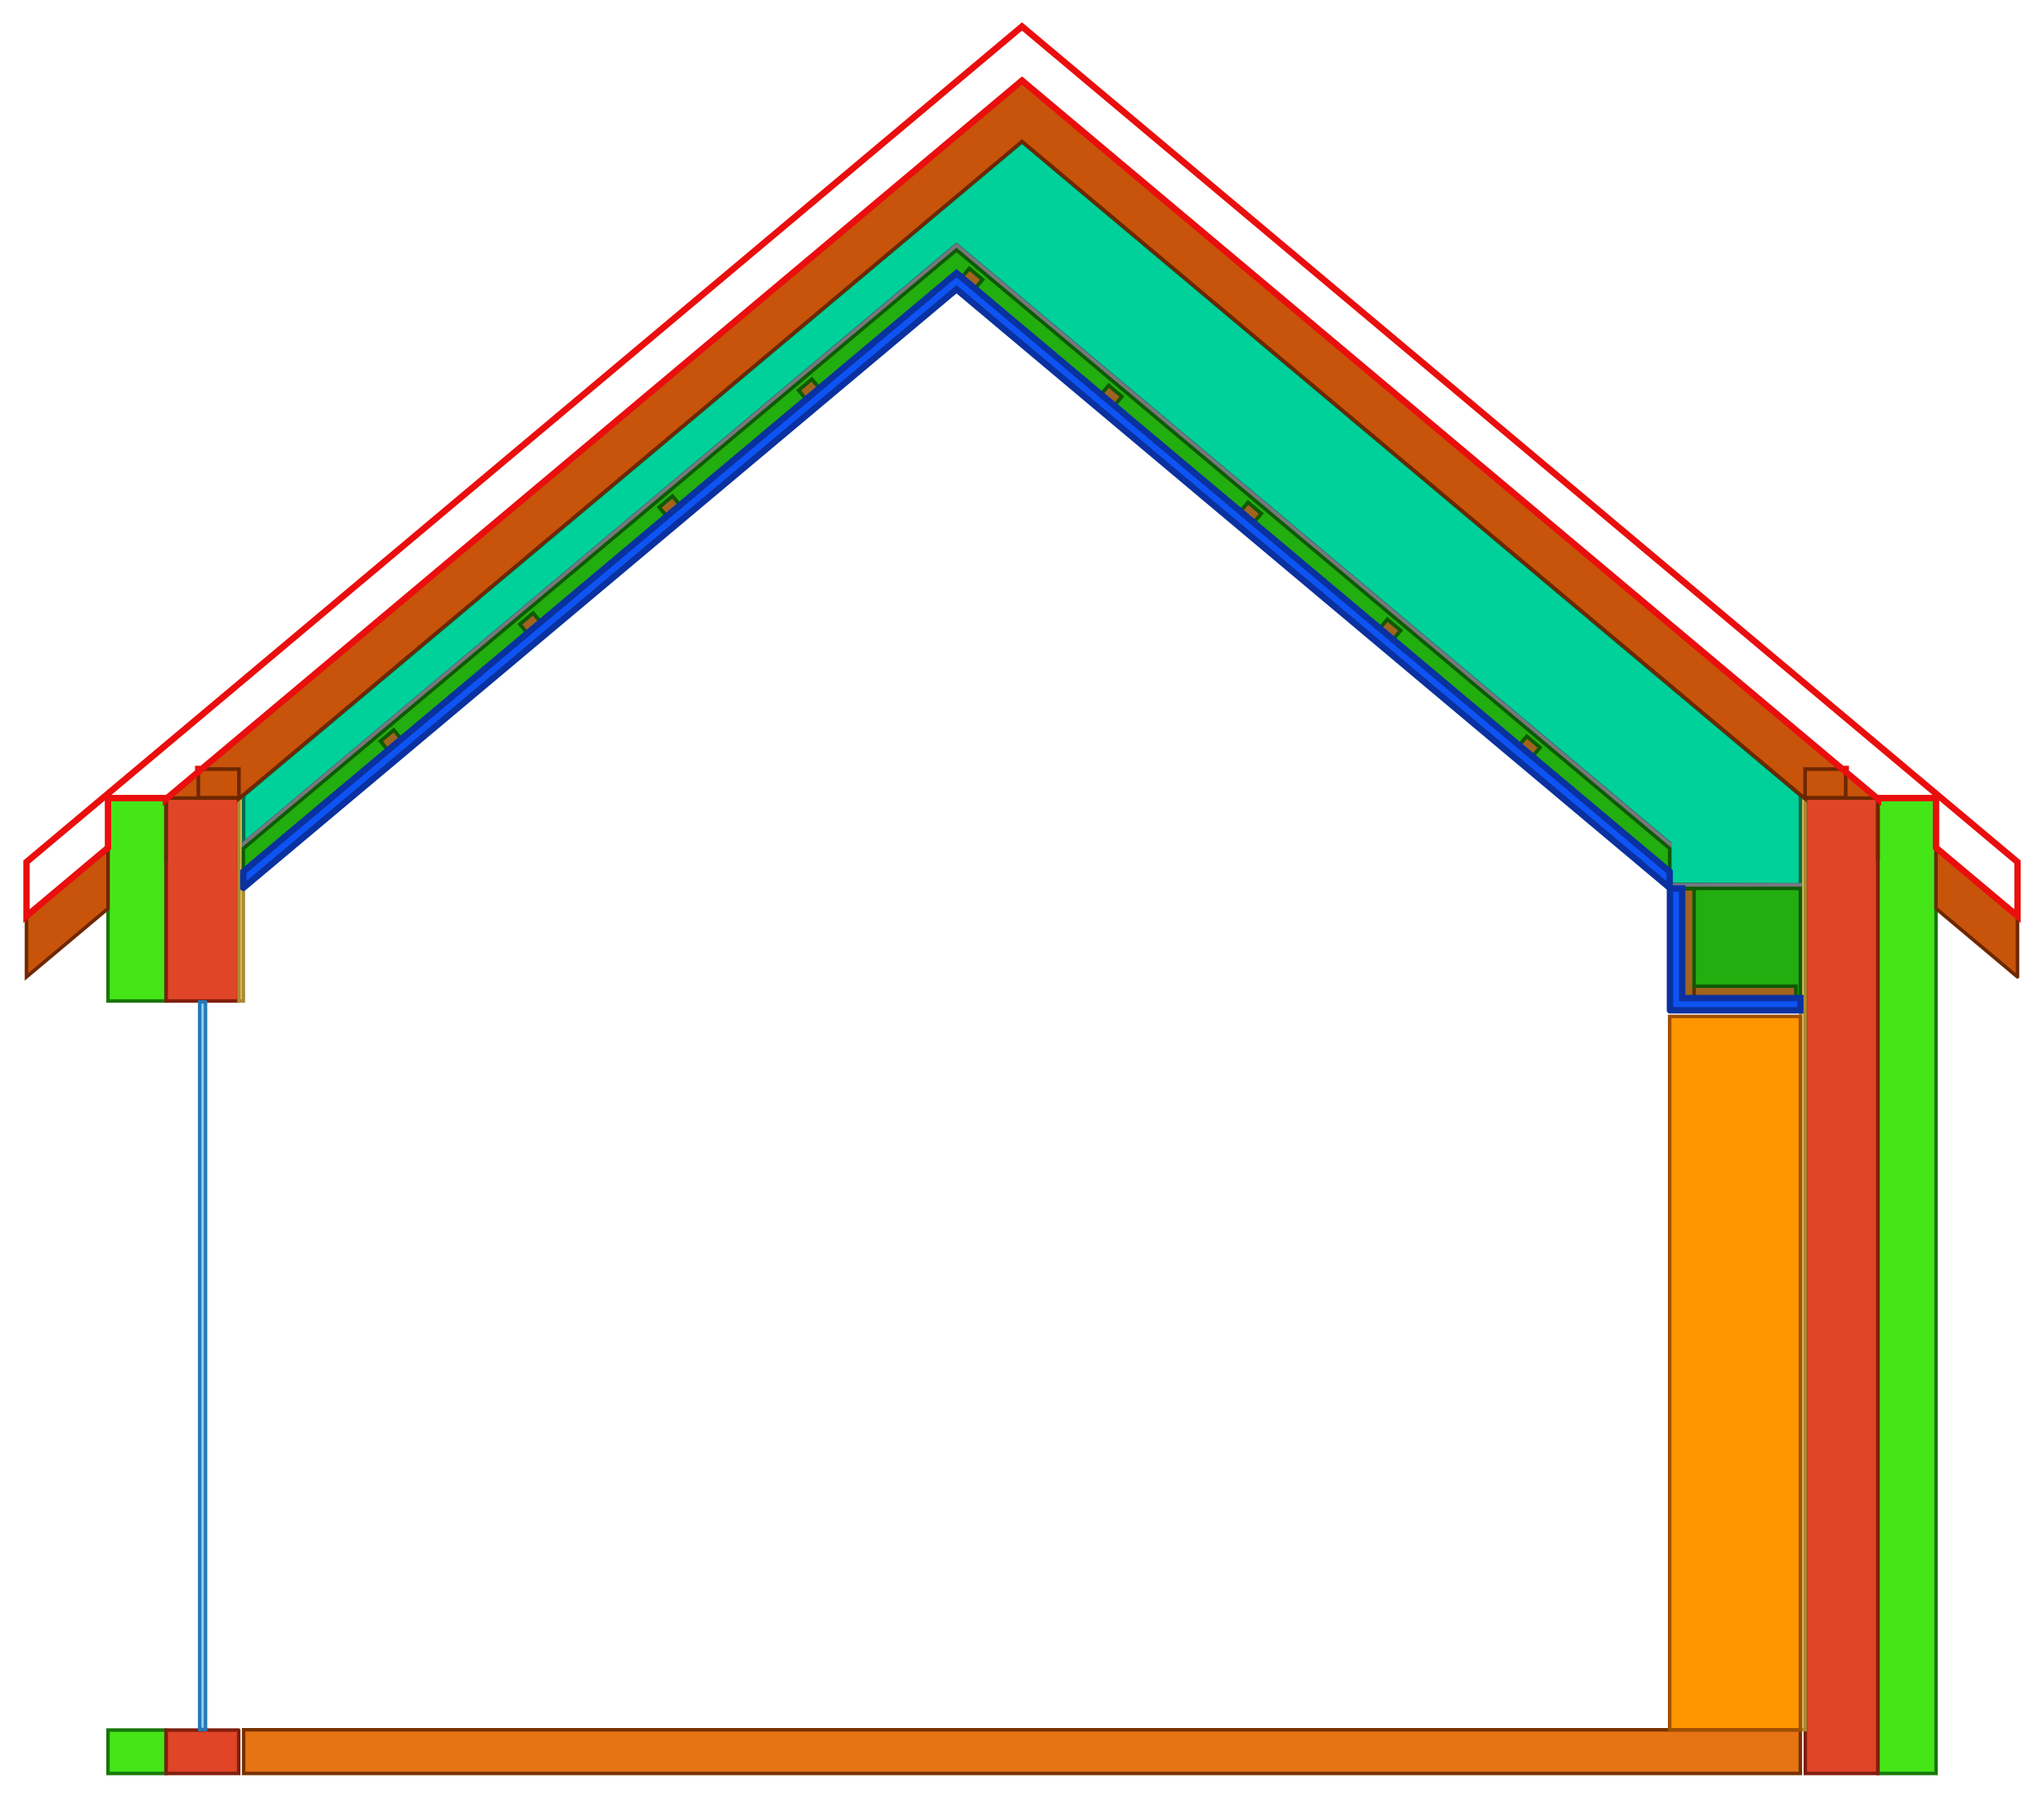
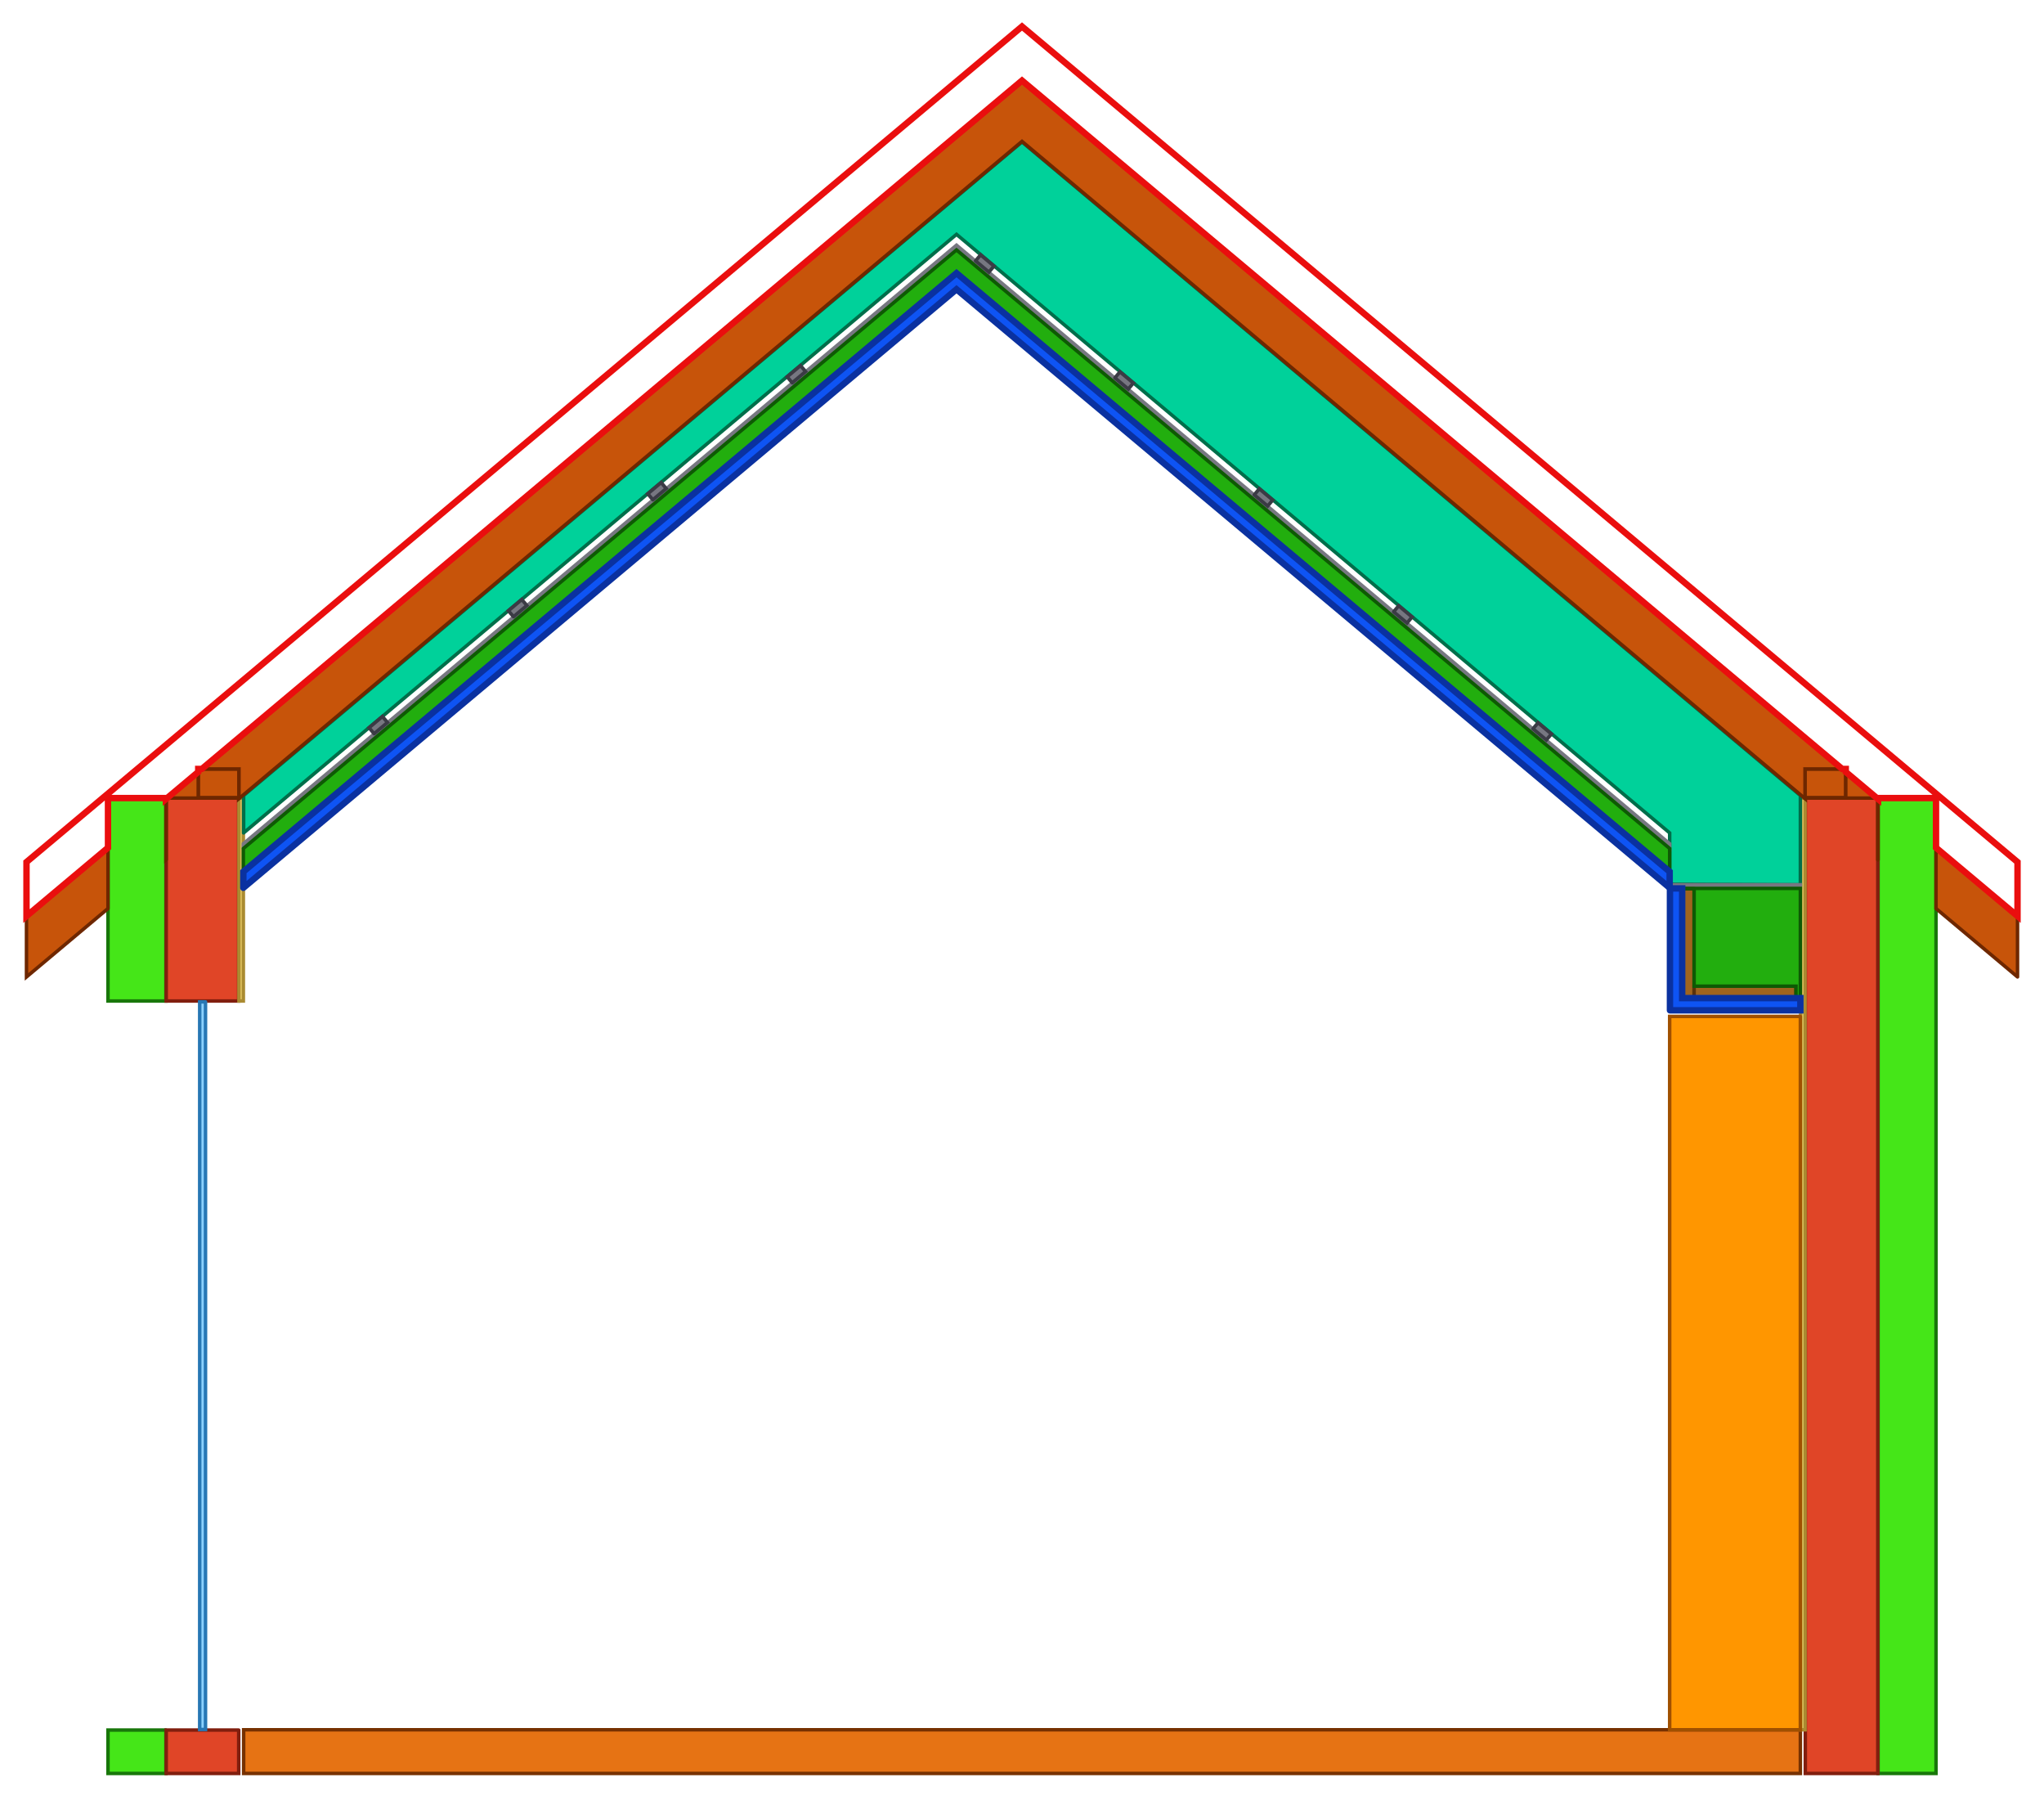
<svg xmlns="http://www.w3.org/2000/svg" width="7022.0mm" height="6182.0mm" viewBox="-836.0 -5941.0 7022.0 6182.0" version="1.1">
  <g transform="scale(1,-1)" stroke-linecap="round">
    <g fill="rgb(230,115,20)" stroke="rgb(119,49,0)" stroke-width="12.0" id="podlaha">
      <path d="M 5349.0,0.0 L 1.0,0.0 L 1.0,-150.0 L 5349.0,-150.0 L 5349.0,0.0" />
    </g>
    <g fill="rgb(69,230,24)" stroke="rgb(24,119,10)" stroke-width="12.0" id="eps">
+       <path d="M -266.0,-1.0 L -465.0,-1.0 L -465.0,-150.0 L -266.0,-150.0 L -266.0,-1.0" />
      <path d="M -266.0,3200.0 L -465.0,3200.0 L -465.0,2503.0 L -266.0,2503.0 L -266.0,3200.0" />
-       <path d="M -266.0,-1.0 L -465.0,-1.0 L -465.0,-150.0 L -266.0,-150.0 L -266.0,-1.0" />
      <path d="M 5815.0,3200.0 L 5616.0,3200.0 L 5616.0,-150.0 L 5815.0,-150.0 L 5815.0,3200.0" />
    </g>
    <g fill="rgb(224,69,39)" stroke="rgb(129,30,14)" stroke-width="12.0" id="zdivo">
+       <path d="M -16.0,3200.0 L -265.0,3200.0 L -265.0,2503.0 L -16.0,2503.0 L -16.0,3200.0" />
      <path d="M -16.0,-1.0 L -265.0,-1.0 L -265.0,-150.0 L -16.0,-150.0 L -16.0,-1.0" />
-       <path d="M -16.0,3200.0 L -265.0,3200.0 L -265.0,2503.0 L -16.0,2503.0 L -16.0,3200.0" />
      <path d="M 5615.0,3200.0 L 5366.0,3200.0 L 5366.0,-150.0 L 5615.0,-150.0 L 5615.0,3200.0" />
    </g>
    <g fill="rgb(255,224,119)" stroke="rgb(170,139,49)" stroke-width="12.0" id="omitka">
      <path d="M 0.0,3200.0 L -15.0,3200.0 L -15.0,2503.0 L 0.0,2503.0 L 0.0,3200.0" />
      <path d="M 5365.0,3200.0 L 5350.0,3200.0 L 5350.0,0.0 L 5365.0,0.0 L 5365.0,3200.0" />
    </g>
    <g fill="rgb(0,209,154)" stroke="rgb(0,110,74)" stroke-width="12.0" id="vata">
-       <path d="M 1.0,3045.083 L 2450.0,5100.877 L 4900.0,3045.083 L 4900.0,2904.198 L 5349.0,2902.198 L 5349.0,3208.87 L 2675.0,5453.462 L 1.0,3208.87 L 1.0,3045.083" />
+       <path d="M 1.0,3080.329 L 2450.0,5136.123 L 4900.0,3080.329 L 4900.0,2904.198 L 5349.0,2902.198 L 5349.0,3208.87 L 2675.0,5453.462 L 1.0,3208.87 L 1.0,3080.329" />
    </g>
    <g fill="rgb(255,150,0)" stroke="rgb(160,80,0)" stroke-width="12.0" id="nabytek">
      <path d="M 5349.0,2450.0 L 4900.0,2450.0 L 4900.0,0.0 L 5349.0,0.0 L 5349.0,2450.0" />
    </g>
    <g fill="rgb(230,230,234)" stroke="rgb(119,119,129)" stroke-width="12.0" id="sdk">
      <path d="M 0.0,3028.766 L 2450.0,5084.56 L 4900.0,3028.766 L 4900.0,3043.083 L 2450.0,5098.877 L 0.0,3043.083 L 0.0,3028.766" />
      <path d="M 4901.0,2891.698 L 5349.0,2891.698 L 5349.0,2902.198 L 4901.0,2902.198 L 4901.0,2891.698" />
    </g>
    <g fill="rgb(199,84,10)" stroke="rgb(110,39,0)" stroke-width="12.0" id="pozednice">
      <path d="M -15.0,3300.0 L -155.0,3300.0 L -155.0,3201.0 L -15.0,3201.0 L -15.0,3300.0" />
      <path d="M 5505.0,3300.0 L 5365.0,3300.0 L 5365.0,3201.0 L 5505.0,3201.0 L 5505.0,3300.0" />
    </g>
    <g fill="rgb(199,84,10)" stroke="rgb(110,39,0)" stroke-width="12.0" id="krov">
+       <path d="M -465.0,2820.689 L -465.0,3027.554 L -745.0,2792.606 L -745.0,2585.741 L -465.0,2820.689" />
      <path d="M 5616.0,2987.67 L 5616.0,3194.535 L 5615.0,3195.374 L 5615.0,2988.509 L 5616.0,2987.67" />
+       <path d="M 6095.0,2585.741 L 6095.0,2792.606 L 5815.0,3027.554 L 5815.0,2820.689 L 6095.0,2585.741" />
      <path d="M 5490.311,3300.0 L 2675.0,5662.327 L -140.311,3300.0 L -15.0,3300.0 L -15.0,3201.0 L -155.0,3201.0 L -155.0,3287.675 L -259.487,3200.0 L -16.0,3200.0 L -16.0,3197.444 L -15.0,3198.284 L -15.0,3200.0 L -12.954,3200.0 L 2675.0,5455.462 L 5362.954,3200.0 L 5365.0,3200.0 L 5365.0,3198.284 L 5366.0,3197.444 L 5366.0,3200.0 L 5609.487,3200.0 L 5505.0,3287.675 L 5505.0,3201.0 L 5365.0,3201.0 L 5365.0,3300.0 L 5490.311,3300.0" />
-       <path d="M -465.0,2820.689 L -465.0,3027.554 L -745.0,2792.606 L -745.0,2585.741 L -465.0,2820.689" />
-       <path d="M 6095.0,2585.741 L 6095.0,2792.606 L 5815.0,3027.554 L 5815.0,2820.689 L 6095.0,2585.741" />
      <path d="M -265.0,2988.509 L -265.0,3195.374 L -266.0,3194.535 L -266.0,2987.67 L -265.0,2988.509" />
    </g>
    <g fill="rgb(160,100,30)" stroke="rgb(90,49,10)" stroke-width="12.0" id="dreveny_rost">
-       <path d="M 496.458,3364.713 L 542.42,3403.281 L 516.709,3433.922 L 470.746,3395.355 L 496.458,3364.713" />
-       <path d="M 975.236,3766.456 L 1021.198,3805.023 L 995.487,3835.665 L 949.524,3797.097 L 975.236,3766.456" />
-       <path d="M 1454.013,4168.198 L 1499.976,4206.765 L 1474.265,4237.407 L 1428.302,4198.84 L 1454.013,4168.198" />
-       <path d="M 1932.791,4569.94 L 1978.754,4608.507 L 1953.042,4639.149 L 1907.08,4600.582 L 1932.791,4569.94" />
-       <path d="M 2468.134,4988.714 L 2514.097,4950.146 L 2539.808,4980.788 L 2493.846,5019.355 L 2468.134,4988.714" />
-       <path d="M 2946.912,4586.971 L 2992.875,4548.404 L 3018.586,4579.046 L 2972.623,4617.613 L 2946.912,4586.971" />
-       <path d="M 3425.69,4185.229 L 3471.652,4146.662 L 3497.364,4177.304 L 3451.401,4215.871 L 3425.69,4185.229" />
-       <path d="M 3904.468,3783.487 L 3950.43,3744.92 L 3976.142,3775.561 L 3930.179,3814.129 L 3904.468,3783.487" />
-       <path d="M 4383.245,3381.745 L 4429.208,3343.177 L 4454.919,3373.819 L 4408.957,3412.386 L 4383.245,3381.745" />
      <path d="M 4984.0,2888.698 L 4945.0,2888.698 L 4945.0,2515.0 L 4984.0,2515.0 L 4984.0,2888.698" />
      <path d="M 5334.0,2554.0 L 4984.0,2554.0 L 4984.0,2515.0 L 5334.0,2515.0 L 5334.0,2554.0" />
    </g>
+     <g fill="rgb(119,119,129)" stroke="rgb(59,59,69)" stroke-width="12.0" id="cd">
+       <path d="M 449.213,3421.018 L 495.176,3459.585 L 477.82,3480.268 L 431.858,3441.701 L 449.213,3421.018" />
+       <path d="M 927.991,3822.76 L 973.953,3861.327 L 956.598,3882.01 L 910.635,3843.443 L 927.991,3822.76" />
+       <path d="M 1406.768,4224.502 L 1452.731,4263.069 L 1435.376,4283.753 L 1389.413,4245.185 L 1406.768,4224.502" />
+       <path d="M 1885.546,4626.244 L 1931.509,4664.812 L 1914.154,4685.495 L 1868.191,4646.928 L 1885.546,4626.244" />
+       <path d="M 2515.379,5045.018 L 2561.342,5006.451 L 2578.697,5027.134 L 2532.734,5065.701 L 2515.379,5045.018" />
+       <path d="M 2994.157,4643.276 L 3040.12,4604.708 L 3057.475,4625.392 L 3011.512,4663.959 L 2994.157,4643.276" />
+       <path d="M 3472.935,4241.533 L 3518.897,4202.966 L 3536.253,4223.649 L 3490.29,4262.217 L 3472.935,4241.533" />
+       <path d="M 3951.712,3839.791 L 3997.675,3801.224 L 4015.03,3821.907 L 3969.068,3860.474 L 3951.712,3839.791" />
+       <path d="M 4430.49,3438.049 L 4476.453,3399.482 L 4493.808,3420.165 L 4447.845,3458.732 L 4430.49,3438.049" />
+     </g>
    <g fill="rgb(34,174,14)" stroke="rgb(14,90,4)" stroke-width="12.0" id="NaturHeld Flex 50">
-       <path d="M -0.0,2949.136 L 495.965,3365.3 L 470.746,3395.355 L 516.709,3433.922 L 541.928,3403.868 L 974.743,3767.043 L 949.524,3797.097 L 995.487,3835.665 L 1020.706,3805.61 L 1453.521,4168.785 L 1428.302,4198.84 L 1474.265,4237.407 L 1499.484,4207.352 L 1932.299,4570.527 L 1907.08,4600.582 L 1953.042,4639.149 L 1978.261,4609.094 L 2450.0,5004.93 L 2468.627,4989.3 L 2493.846,5019.355 L 2539.808,4980.788 L 2514.589,4950.733 L 2947.404,4587.558 L 2972.623,4617.613 L 3018.586,4579.046 L 2993.367,4548.991 L 3426.182,4185.816 L 3451.401,4215.871 L 3497.364,4177.304 L 3472.145,4147.249 L 3904.96,3784.074 L 3930.179,3814.129 L 3976.142,3775.561 L 3950.923,3745.506 L 4383.738,3382.331 L 4408.957,3412.386 L 4454.919,3373.819 L 4429.7,3343.764 L 4900.0,2949.136 L 4900.0,3026.766 L 2450.0,5082.56 L 0.0,3026.766 L 0.0,2949.136" />
+       <path d="M 0.0,3026.766 L 0.0,2949.136 L 2450.0,5004.93 L 4900.0,2949.136 L 4900.0,3026.766 L 2450.0,5082.56 L 0.0,3026.766" />
      <path d="M 5334.0,2515.0 L 5349.0,2515.0 L 5349.0,2889.698 L 4945.0,2889.698 L 4945.0,2888.698 L 4984.0,2888.698 L 4984.0,2554.0 L 5334.0,2554.0 L 5334.0,2515.0" />
    </g>
    <g fill="rgb(139,209,255)" stroke="rgb(39,119,180)" stroke-width="12.0" id="sklo">
      <path d="M -130.0,2500.0 L -150.0,2500.0 L -150.0,1.0 L -130.0,1.0 L -130.0,2500.0" />
    </g>
    <g fill="rgb(14,84,244)" stroke="rgb(10,49,160)" stroke-width="22.0" id="NaturHeld 140">
      <path d="M -0.0,2891.698 L 2450.0,4947.492 L 4900.0,2891.698 L 4900.0,2947.136 L 2450.0,5002.93 L 0.0,2947.136 L 0.0,2891.698" />
      <path d="M 4901.0,2471.0 L 5349.0,2471.0 L 5349.0,2513.0 L 4943.0,2513.0 L 4943.0,2889.698 L 4901.0,2889.698 L 4901.0,2471.0" />
    </g>
    <g fill="none" stroke="rgb(234,14,14)" stroke-width="22.0" id="krytina">
      <path d="M -142.695,3300.0 L 2675.0,5664.327 L 5492.695,3300.0 L 5505.0,3300.0 L 5505.0,3289.675 L 5611.87,3200.0 L 5615.0,3200.0 L 5615.0,3197.374 L 5616.0,3196.535 L 5616.0,3200.0 L 5815.0,3200.0 L 5815.0,3029.554 L 6095.0,2794.606 L 6095.0,2980.279 L 2675.0,5850.0 L -745.0,2980.279 L -745.0,2794.606 L -465.0,3029.554 L -465.0,3200.0 L -266.0,3200.0 L -266.0,3196.535 L -265.0,3197.374 L -265.0,3200.0 L -261.87,3200.0 L -155.0,3289.675 L -155.0,3300.0 L -142.695,3300.0" />
    </g>
  </g>
</svg>
